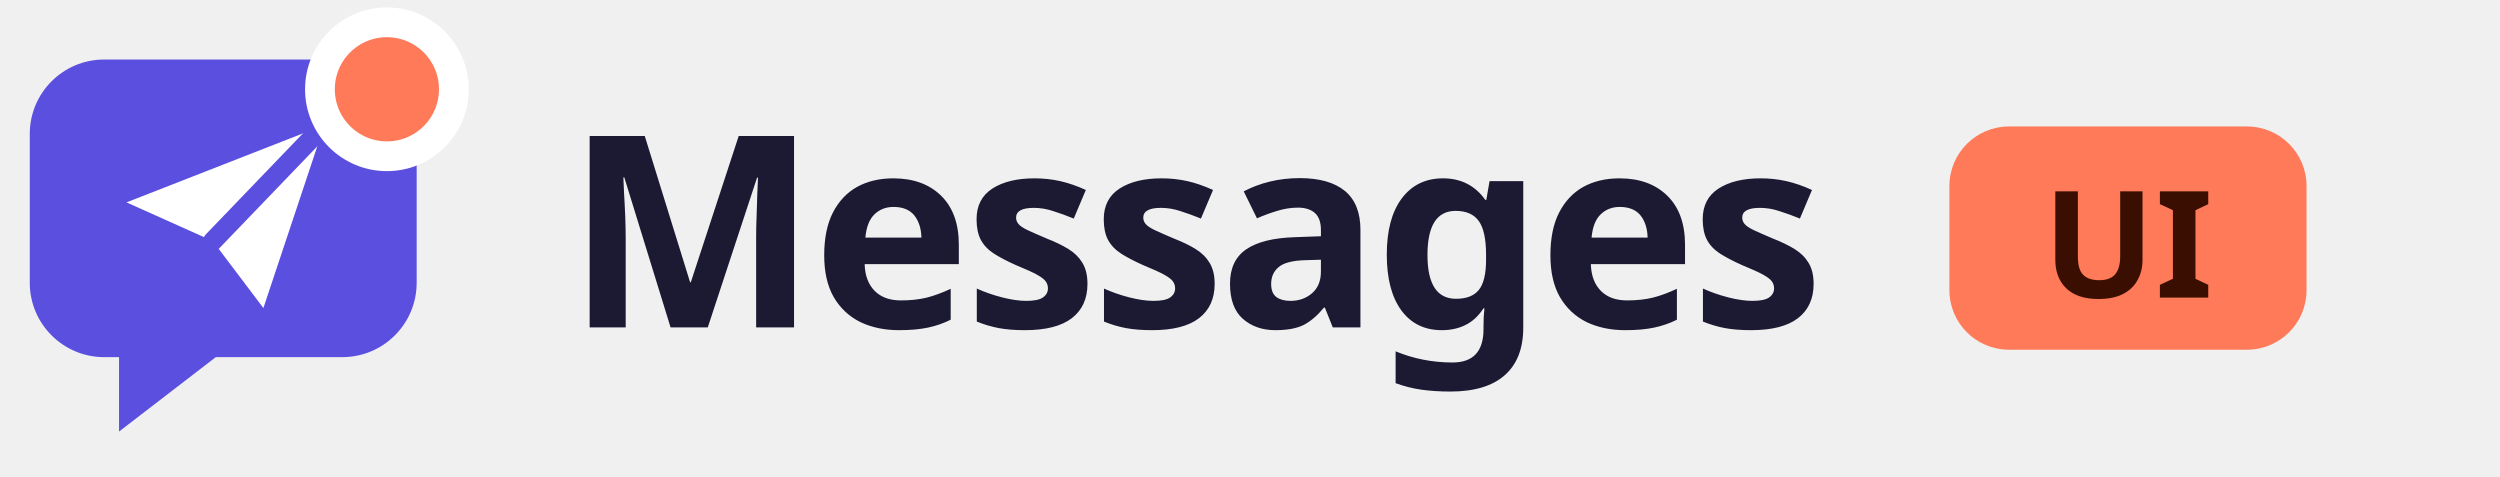
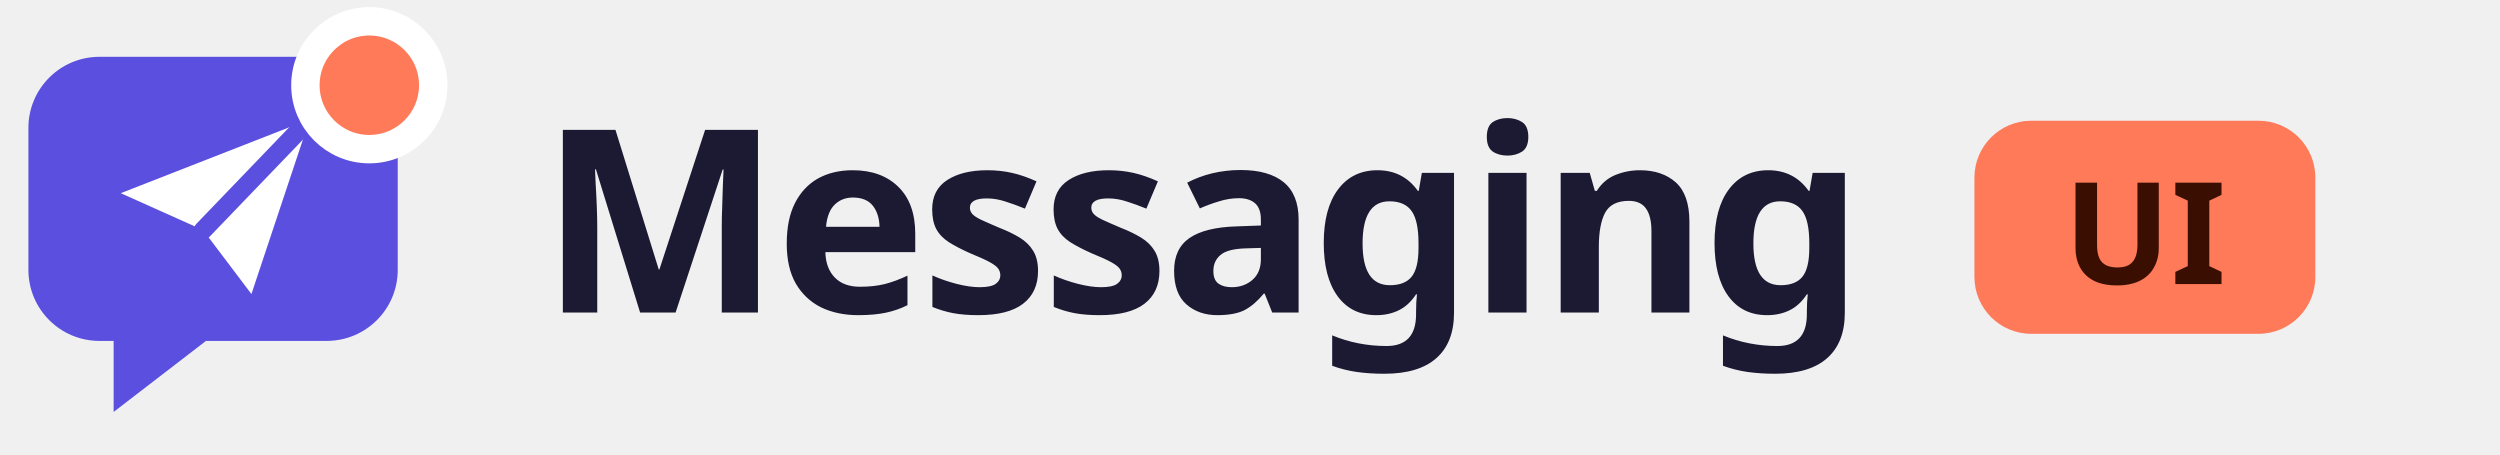
- <svg xmlns="http://www.w3.org/2000/svg" viewBox="0 0 168 32">
+ <svg xmlns="http://www.w3.org/2000/svg" viewBox="0 0 176 32">
  <path d="M7 4h16a5 5 0 0 1 5 5v10a5 5 0 0 1-5 5h-8.5L8 29v-5H7a5 5 0 0 1-5-5V9a5 5 0 0 1 5-5Z" fill="#5b4fe0" />
  <path d="M8.5 13.6 21.8 8.4l-4.1 12.3-3.4-4.5Z" fill="#ffffff" />
  <path d="m14.3 16.2 7.5-7.8" stroke="#5b4fe0" stroke-width="1.3" stroke-linecap="round" />
  <circle cx="26" cy="6" r="4.5" fill="#ff7a59" stroke="#ffffff" stroke-width="2" />
-   <text x="38" y="22" font-family="Manrope, 'Segoe UI', sans-serif" font-size="18" font-weight="800" fill="#1c1a33" letter-spacing="-0.4">Messages</text>
-   <rect x="131" y="8.5" width="24" height="15" rx="4" fill="#ff7a59" />
-   <text x="143" y="20" text-anchor="middle" font-family="Manrope, 'Segoe UI', sans-serif" font-size="10" font-weight="800" fill="#3a0f02">UI</text>
+   <text x="38" y="22" font-family="Manrope, 'Segoe UI', sans-serif" font-size="18" font-weight="800" fill="#1c1a33" letter-spacing="-0.4">Messaging</text>
+   <rect x="139" y="8.5" width="24" height="15" rx="4" fill="#ff7a59" />
+   <text x="151" y="20" text-anchor="middle" font-family="Manrope, 'Segoe UI', sans-serif" font-size="10" font-weight="800" fill="#3a0f02">UI</text>
</svg>
